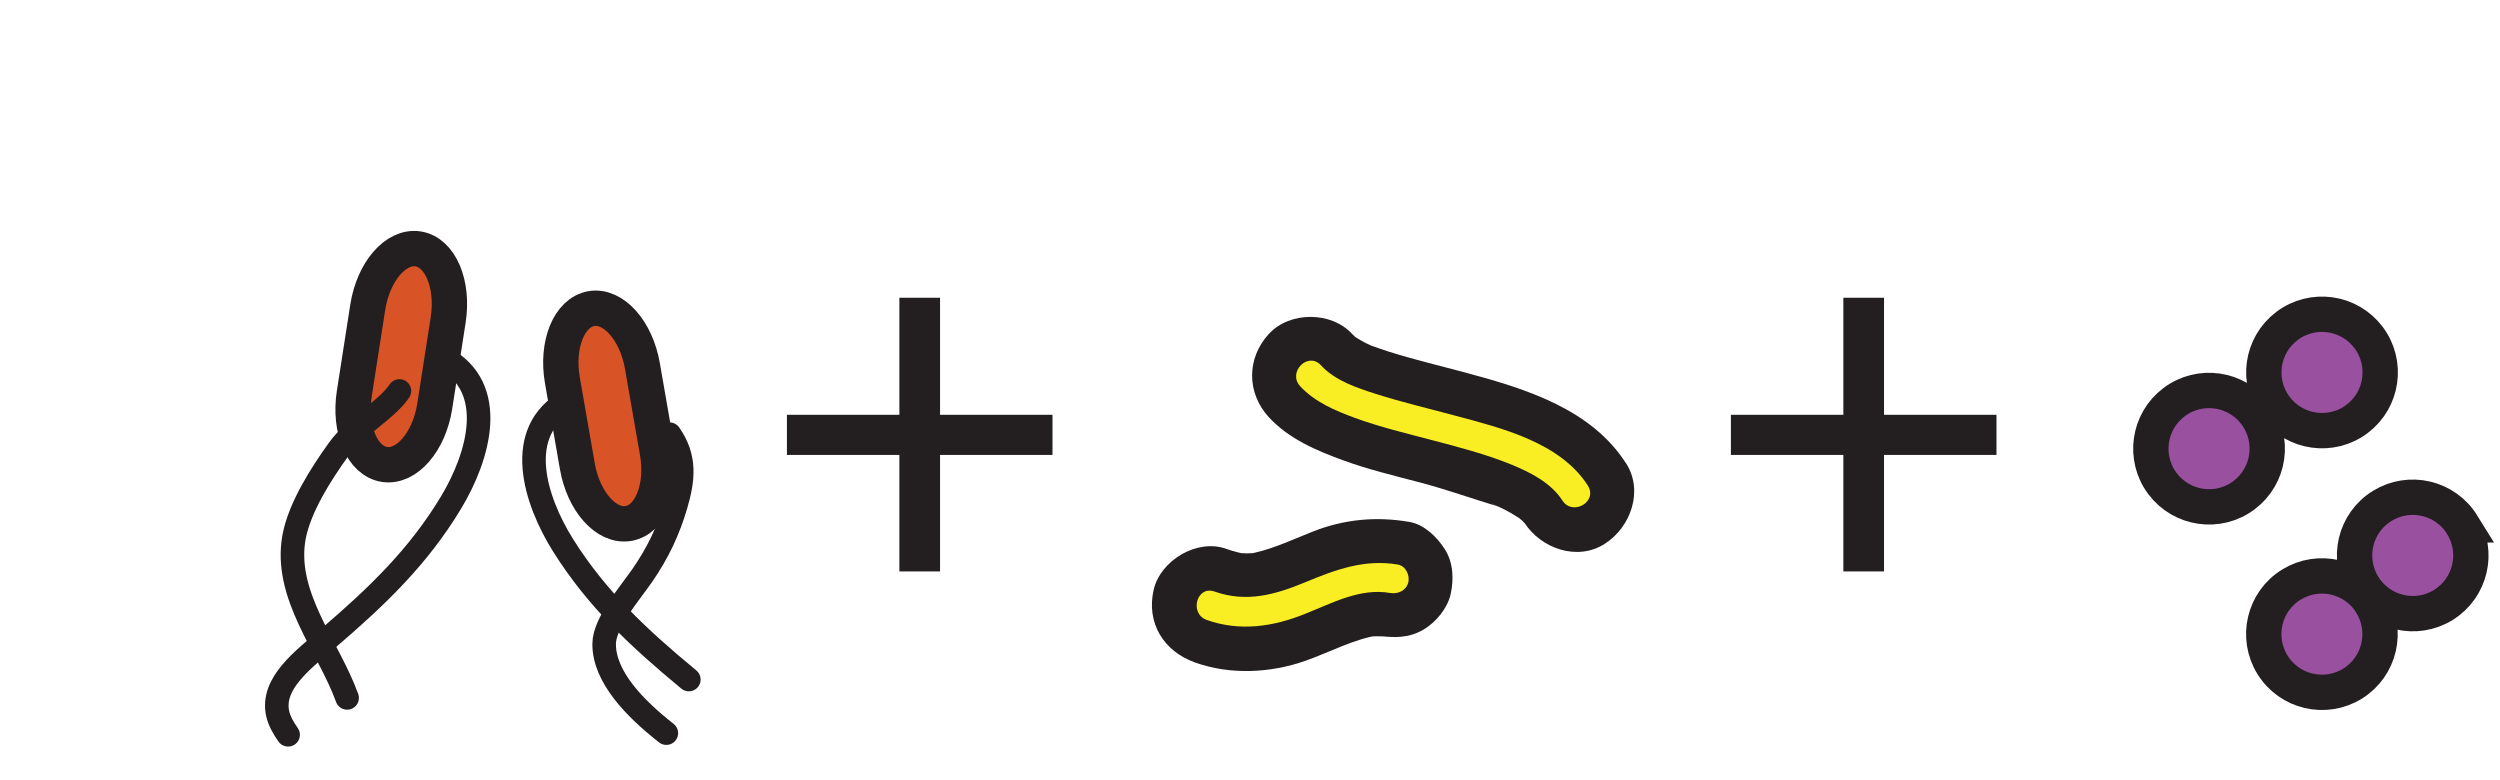
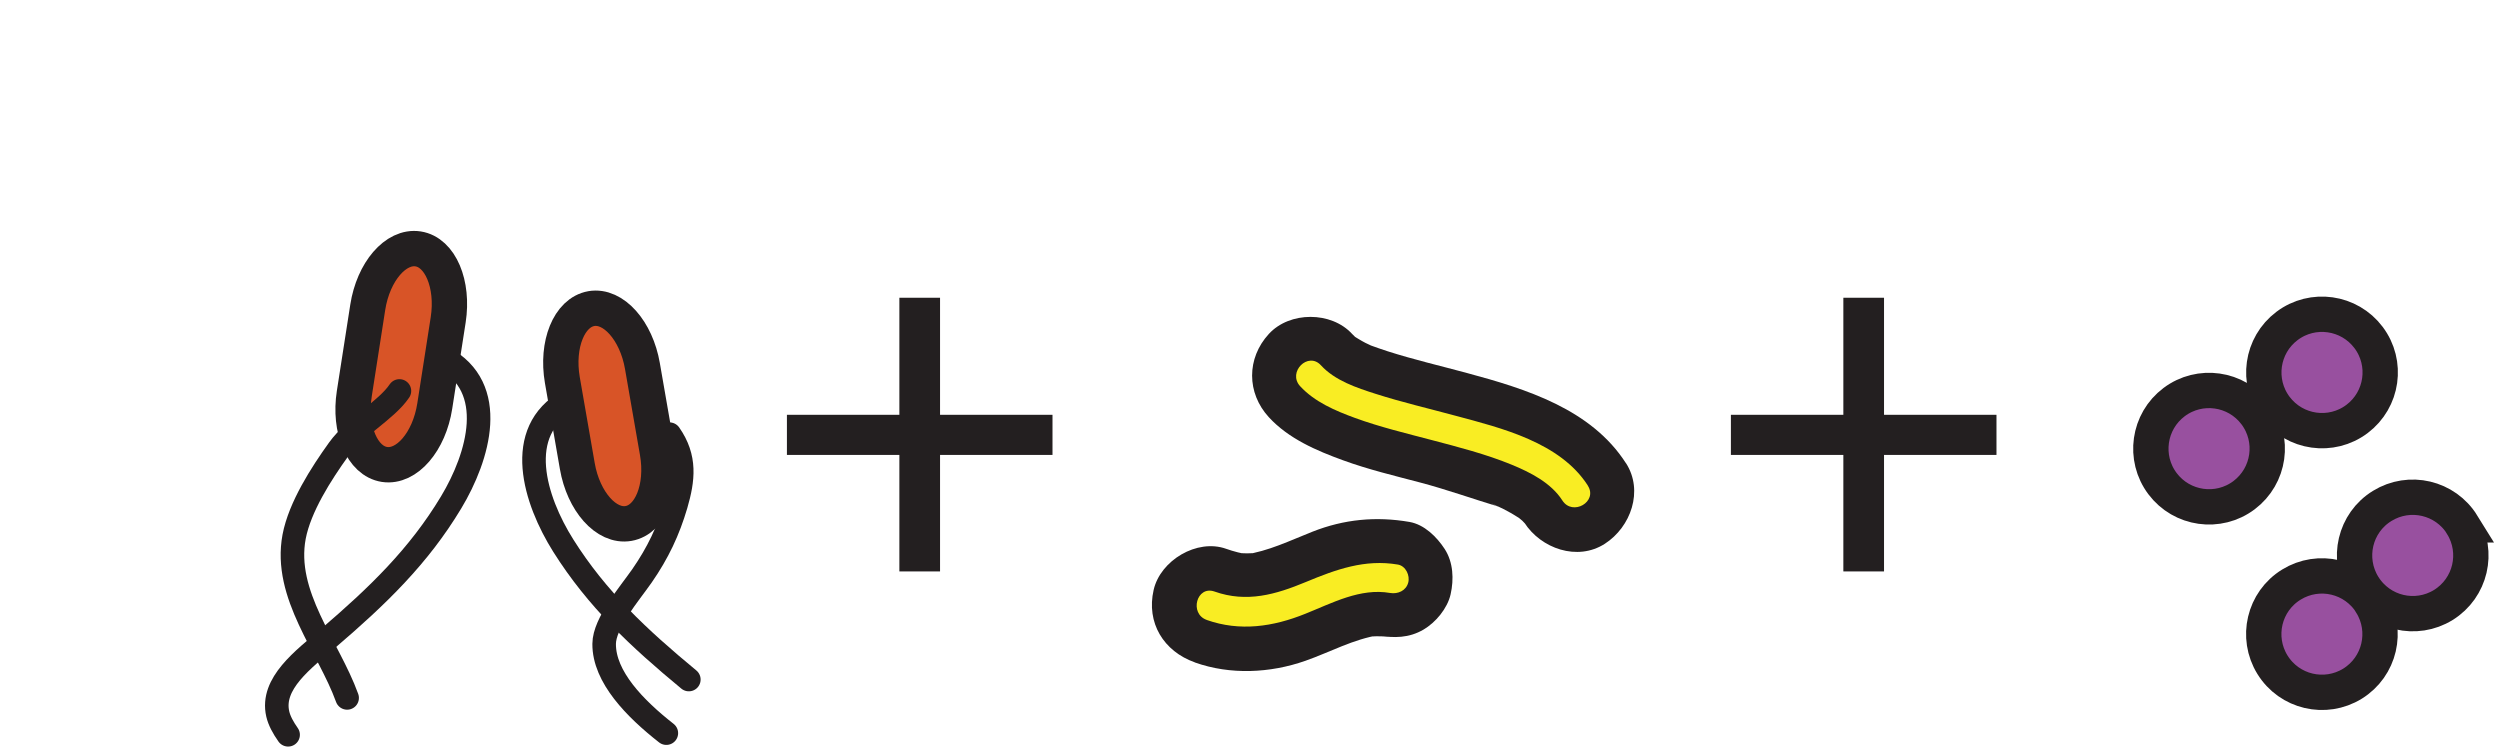
- <svg xmlns="http://www.w3.org/2000/svg" id="Layer_1" version="1.1" viewBox="0 0 212.24 66.21">
+ <svg xmlns="http://www.w3.org/2000/svg" id="Layer_1" version="1.1" viewBox="0 0 212.24 63.68">
  <defs>
    <style>
      .st0 {
        fill: #f9ed23;
      }

      .st1 {
        fill: #d85427;
      }

-       .st1, .st2, .st3 {
+       .st1, .st2, .st3, .st4 {
        stroke: #231f20;
        stroke-miterlimit: 10;
      }

      .st1, .st3 {
        stroke-width: 3px;
      }

-       .st4, .st5 {
+       .st5, .st6 {
        fill: #231f20;
      }

      .st2 {
-         fill: none;
        stroke-width: 2px;
      }

-       .st2, .st3 {
+       .st2, .st3, .st4 {
        stroke-linecap: round;
+       }
+ 
+       .st2, .st4 {
+         fill: none;
      }

      .st3 {
        fill: #98509f;
      }

-       .st5 {
+       .st6 {
        font-family: MyriadPro-Regular, 'Myriad Pro';
        font-size: 48px;
      }
+ 
+       .st4 {
+         stroke-width: 6px;
+       }
    </style>
  </defs>
+   <path class="st4" d="M149.25,6.41" />
  <g>
    <path class="st1" d="M35.49,21.13c1.89.29,3.03,2.99,2.56,6.02l-1.14,7.32c-.47,3.03-2.38,5.25-4.27,4.96h0c-1.89-.29-3.03-2.99-2.56-6.02l1.14-7.32c.47-3.03,2.38-5.25,4.27-4.96" />
    <path class="st2" d="M33.91,33.19c-1.1,1.64-3.81,3.08-5.16,4.96-1.48,2.06-3.3,4.89-3.78,7.41-.93,4.95,2.92,9.32,4.5,13.69" />
    <path class="st2" d="M37.64,30.38c4.72,2.52,3,8.38.66,12.27-2.76,4.59-6.23,7.93-10.42,11.52-2.13,1.82-4.89,3.85-4.3,6.44.13.57.45,1.16.88,1.77" />
    <path class="st1" d="M50.2,26.2c-1.88.33-2.98,3.04-2.46,6.06l1.27,7.3c.52,3.02,2.47,5.21,4.35,4.88h0c1.88-.33,2.98-3.04,2.45-6.06l-1.27-7.3c-.52-3.02-2.47-5.21-4.35-4.88" />
    <path class="st2" d="M56.84,36.86c1.4,2,1.17,3.85.55,5.99-.65,2.21-1.53,4.08-2.89,6.04-1.06,1.52-3.2,4-3.21,5.77-.02,2.81,2.64,5.51,5.28,7.58" />
    <path class="st2" d="M48.22,34.04c-4.66,2.59-2.83,8.42-.4,12.28,2.86,4.54,6.39,7.84,10.66,11.37" />
  </g>
  <g>
    <path class="st3" d="M190.51,42.04c-2.18,1.64-5.28,1.2-6.92-.98-1.64-2.18-1.2-5.28.98-6.92,2.18-1.64,5.28-1.2,6.92.98,1.64,2.18,1.2,5.28-.98,6.92" />
    <path class="st3" d="M194.16,27.67c2.18-1.64,5.28-1.2,6.92.98,1.64,2.18,1.2,5.28-.98,6.92-2.18,1.64-5.28,1.2-6.92-.98-1.64-2.18-1.2-5.28.98-6.92Z" />
    <path class="st3" d="M209.03,44.56c1.43,2.32.72,5.36-1.6,6.8-2.32,1.43-5.36.72-6.8-1.61-1.43-2.32-.72-5.37,1.61-6.8,2.32-1.43,5.36-.72,6.8,1.61Z" />
  </g>
  <g>
-     <path class="st4" d="M101.44,56.24c3.01,1.07,6.39.91,9.38-.14,2.11-.74,4.09-1.85,6.32-2.19l-1.33.18c.71-.09,1.41-.1,2.12-.02l-1.33-.18c.14.02.27.04.4.06,1.36.23,2.62.22,3.85-.5,1.04-.61,2.03-1.8,2.3-2.99.29-1.28.23-2.72-.5-3.85-.67-1.03-1.73-2.08-2.99-2.3-2.85-.49-5.55-.23-8.24.83-1.9.75-3.74,1.66-5.78,1.95l1.33-.18c-.74.09-1.48.09-2.22,0l1.33.18c-.68-.1-1.34-.27-1.99-.5-2.47-.88-5.58.99-6.15,3.49-.64,2.8.85,5.21,3.49,6.15h0Z" />
+     <path class="st5" d="M101.44,56.24c3.01,1.07,6.39.91,9.38-.14,2.11-.74,4.09-1.85,6.32-2.19l-1.33.18c.71-.09,1.41-.1,2.12-.02l-1.33-.18c.14.02.27.04.4.06,1.36.23,2.62.22,3.85-.5,1.04-.61,2.03-1.8,2.3-2.99.29-1.28.23-2.72-.5-3.85-.67-1.03-1.73-2.08-2.99-2.3-2.85-.49-5.55-.23-8.24.83-1.9.75-3.74,1.66-5.78,1.95l1.33-.18c-.74.09-1.48.09-2.22,0l1.33.18c-.68-.1-1.34-.27-1.99-.5-2.47-.88-5.58.99-6.15,3.49-.64,2.8.85,5.21,3.49,6.15h0Z" />
    <path class="st0" d="M102.44,52.63c2.83,1,5.64.58,8.37-.52,2.28-.91,4.67-2.21,7.2-1.77.66.11,1.35-.18,1.54-.87.17-.6-.2-1.42-.87-1.54-2.81-.48-5.27.42-7.82,1.48s-5.01,1.78-7.75.81c-1.52-.54-2.17,1.88-.66,2.41h0Z" />
-     <path class="st4" d="M138.04,39.33c-2.95-4.6-8.48-6.31-13.49-7.66-2.25-.61-4.53-1.14-6.75-1.85-.51-.17-1.02-.34-1.53-.53-1.06-.4.63.3.3.13-.21-.11-.43-.2-.65-.31-.39-.2-.76-.44-1.14-.67-.63-.37.99.9.47.36-.15-.15-.31-.29-.46-.45-1.77-1.93-5.3-1.93-7.07,0-1.9,2.07-1.89,5.01,0,7.07,1.67,1.82,4.05,2.84,6.31,3.66,2.14.78,4.36,1.31,6.56,1.89s4.47,1.39,6.72,2.07c-.39-.12-1.11-.49-.31-.13.21.1.42.2.63.3.46.23.91.49,1.34.77.17.11.98.7.17.1s-.06-.02.1.13c.14.13.26.29.4.42.56.53-.82-1.19-.23-.26,1.41,2.2,4.51,3.3,6.84,1.79,2.2-1.42,3.3-4.49,1.79-6.84h0Z" />
+     <path class="st5" d="M138.04,39.33c-2.95-4.6-8.48-6.31-13.49-7.66-2.25-.61-4.53-1.14-6.75-1.85-.51-.17-1.02-.34-1.53-.53-1.06-.4.63.3.3.13-.21-.11-.43-.2-.65-.31-.39-.2-.76-.44-1.14-.67-.63-.37.99.9.47.36-.15-.15-.31-.29-.46-.45-1.77-1.93-5.3-1.93-7.07,0-1.9,2.07-1.89,5.01,0,7.07,1.67,1.82,4.05,2.84,6.31,3.66,2.14.78,4.36,1.31,6.56,1.89s4.47,1.39,6.72,2.07c-.39-.12-1.11-.49-.31-.13.21.1.42.2.63.3.46.23.91.49,1.34.77.17.11.98.7.17.1s-.06-.02.1.13c.14.13.26.29.4.42.56.53-.82-1.19-.23-.26,1.41,2.2,4.51,3.3,6.84,1.79,2.2-1.42,3.3-4.49,1.79-6.84h0Z" />
    <path class="st0" d="M134.8,41.22c-2.35-3.66-7.32-4.88-11.25-5.93-2.25-.61-4.53-1.14-6.75-1.85-1.63-.52-3.47-1.13-4.66-2.43-1.09-1.19-2.85.58-1.77,1.77,1.23,1.34,2.99,2.09,4.66,2.7,2.14.78,4.36,1.31,6.56,1.89s4.55,1.18,6.72,2.07c1.61.66,3.37,1.55,4.33,3.05.87,1.35,3.03.1,2.16-1.26h0Z" />
  </g>
-   <text class="st5" transform="translate(64.4 53.84)">
+   <text class="st6" transform="translate(64.4 53.84)">
    <tspan x="0" y="0">+</tspan>
  </text>
-   <text class="st5" transform="translate(144.54 53.84)">
+   <text class="st6" transform="translate(144.54 53.84)">
    <tspan x="0" y="0">+</tspan>
  </text>
  <path class="st3" d="M201.32,51.24c1.43,2.32.72,5.36-1.6,6.8-2.32,1.43-5.36.72-6.8-1.61-1.43-2.32-.72-5.37,1.61-6.8,2.32-1.43,5.36-.72,6.8,1.61Z" />
</svg>
